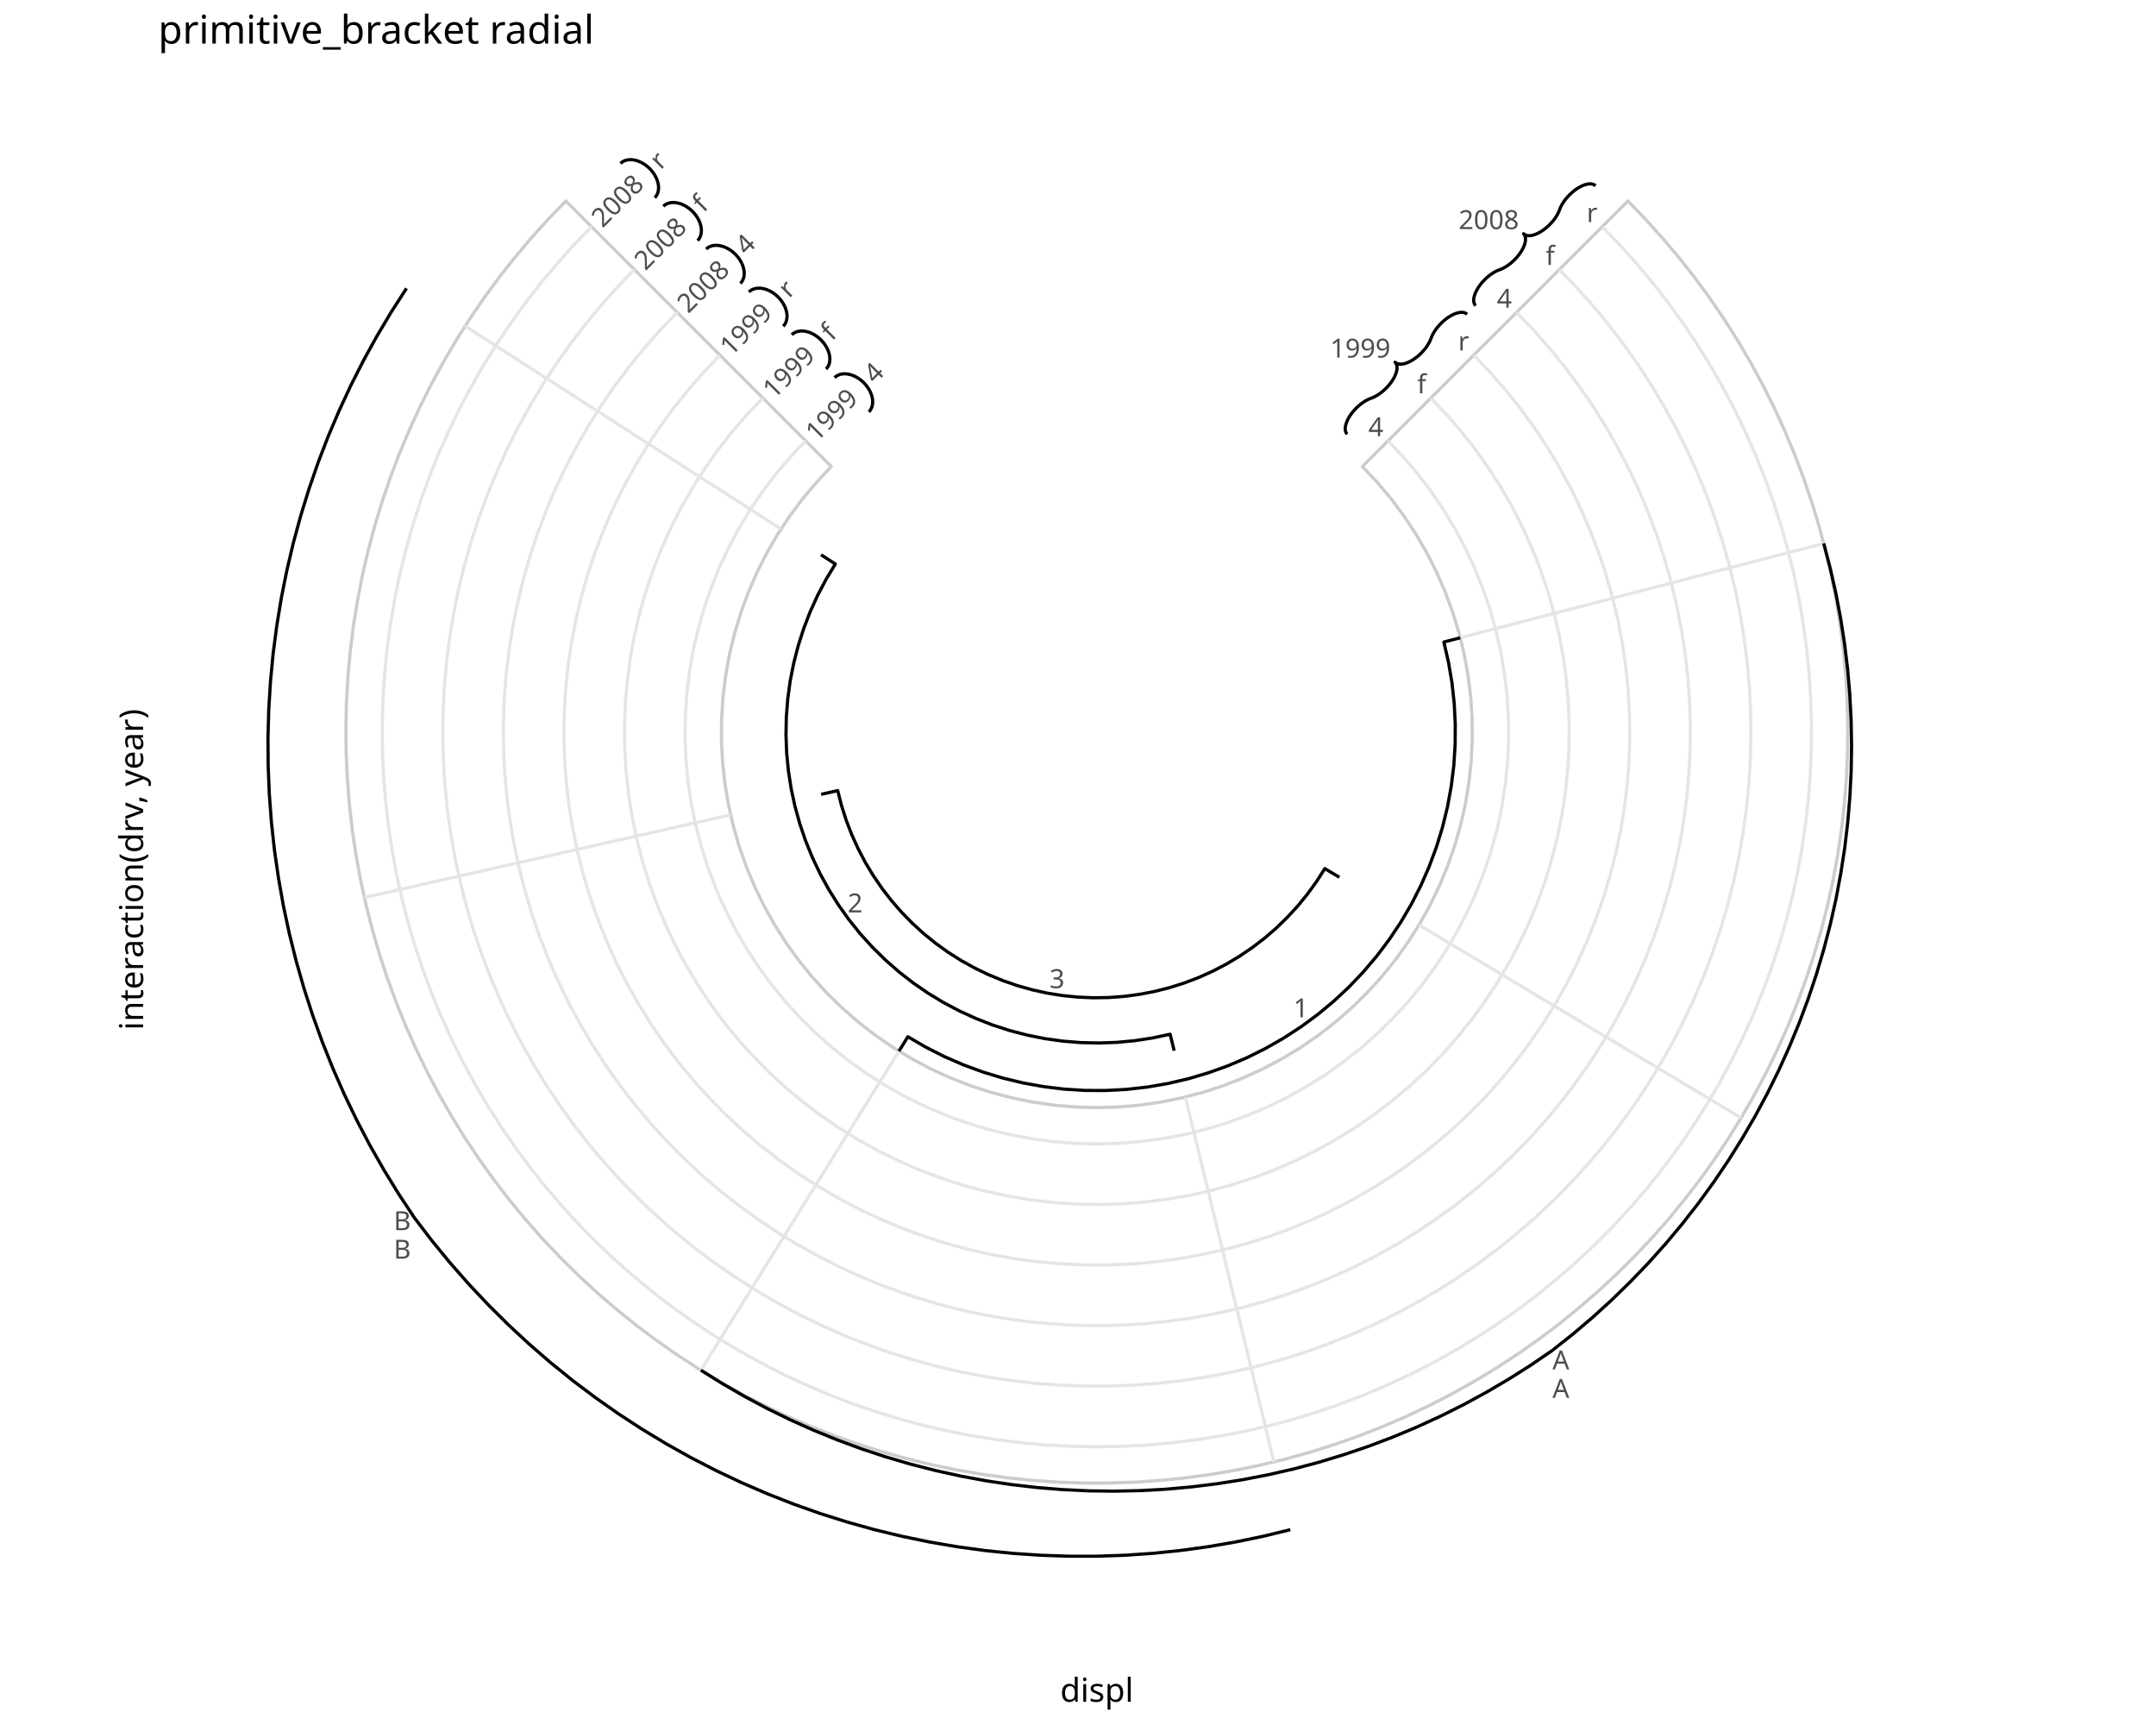
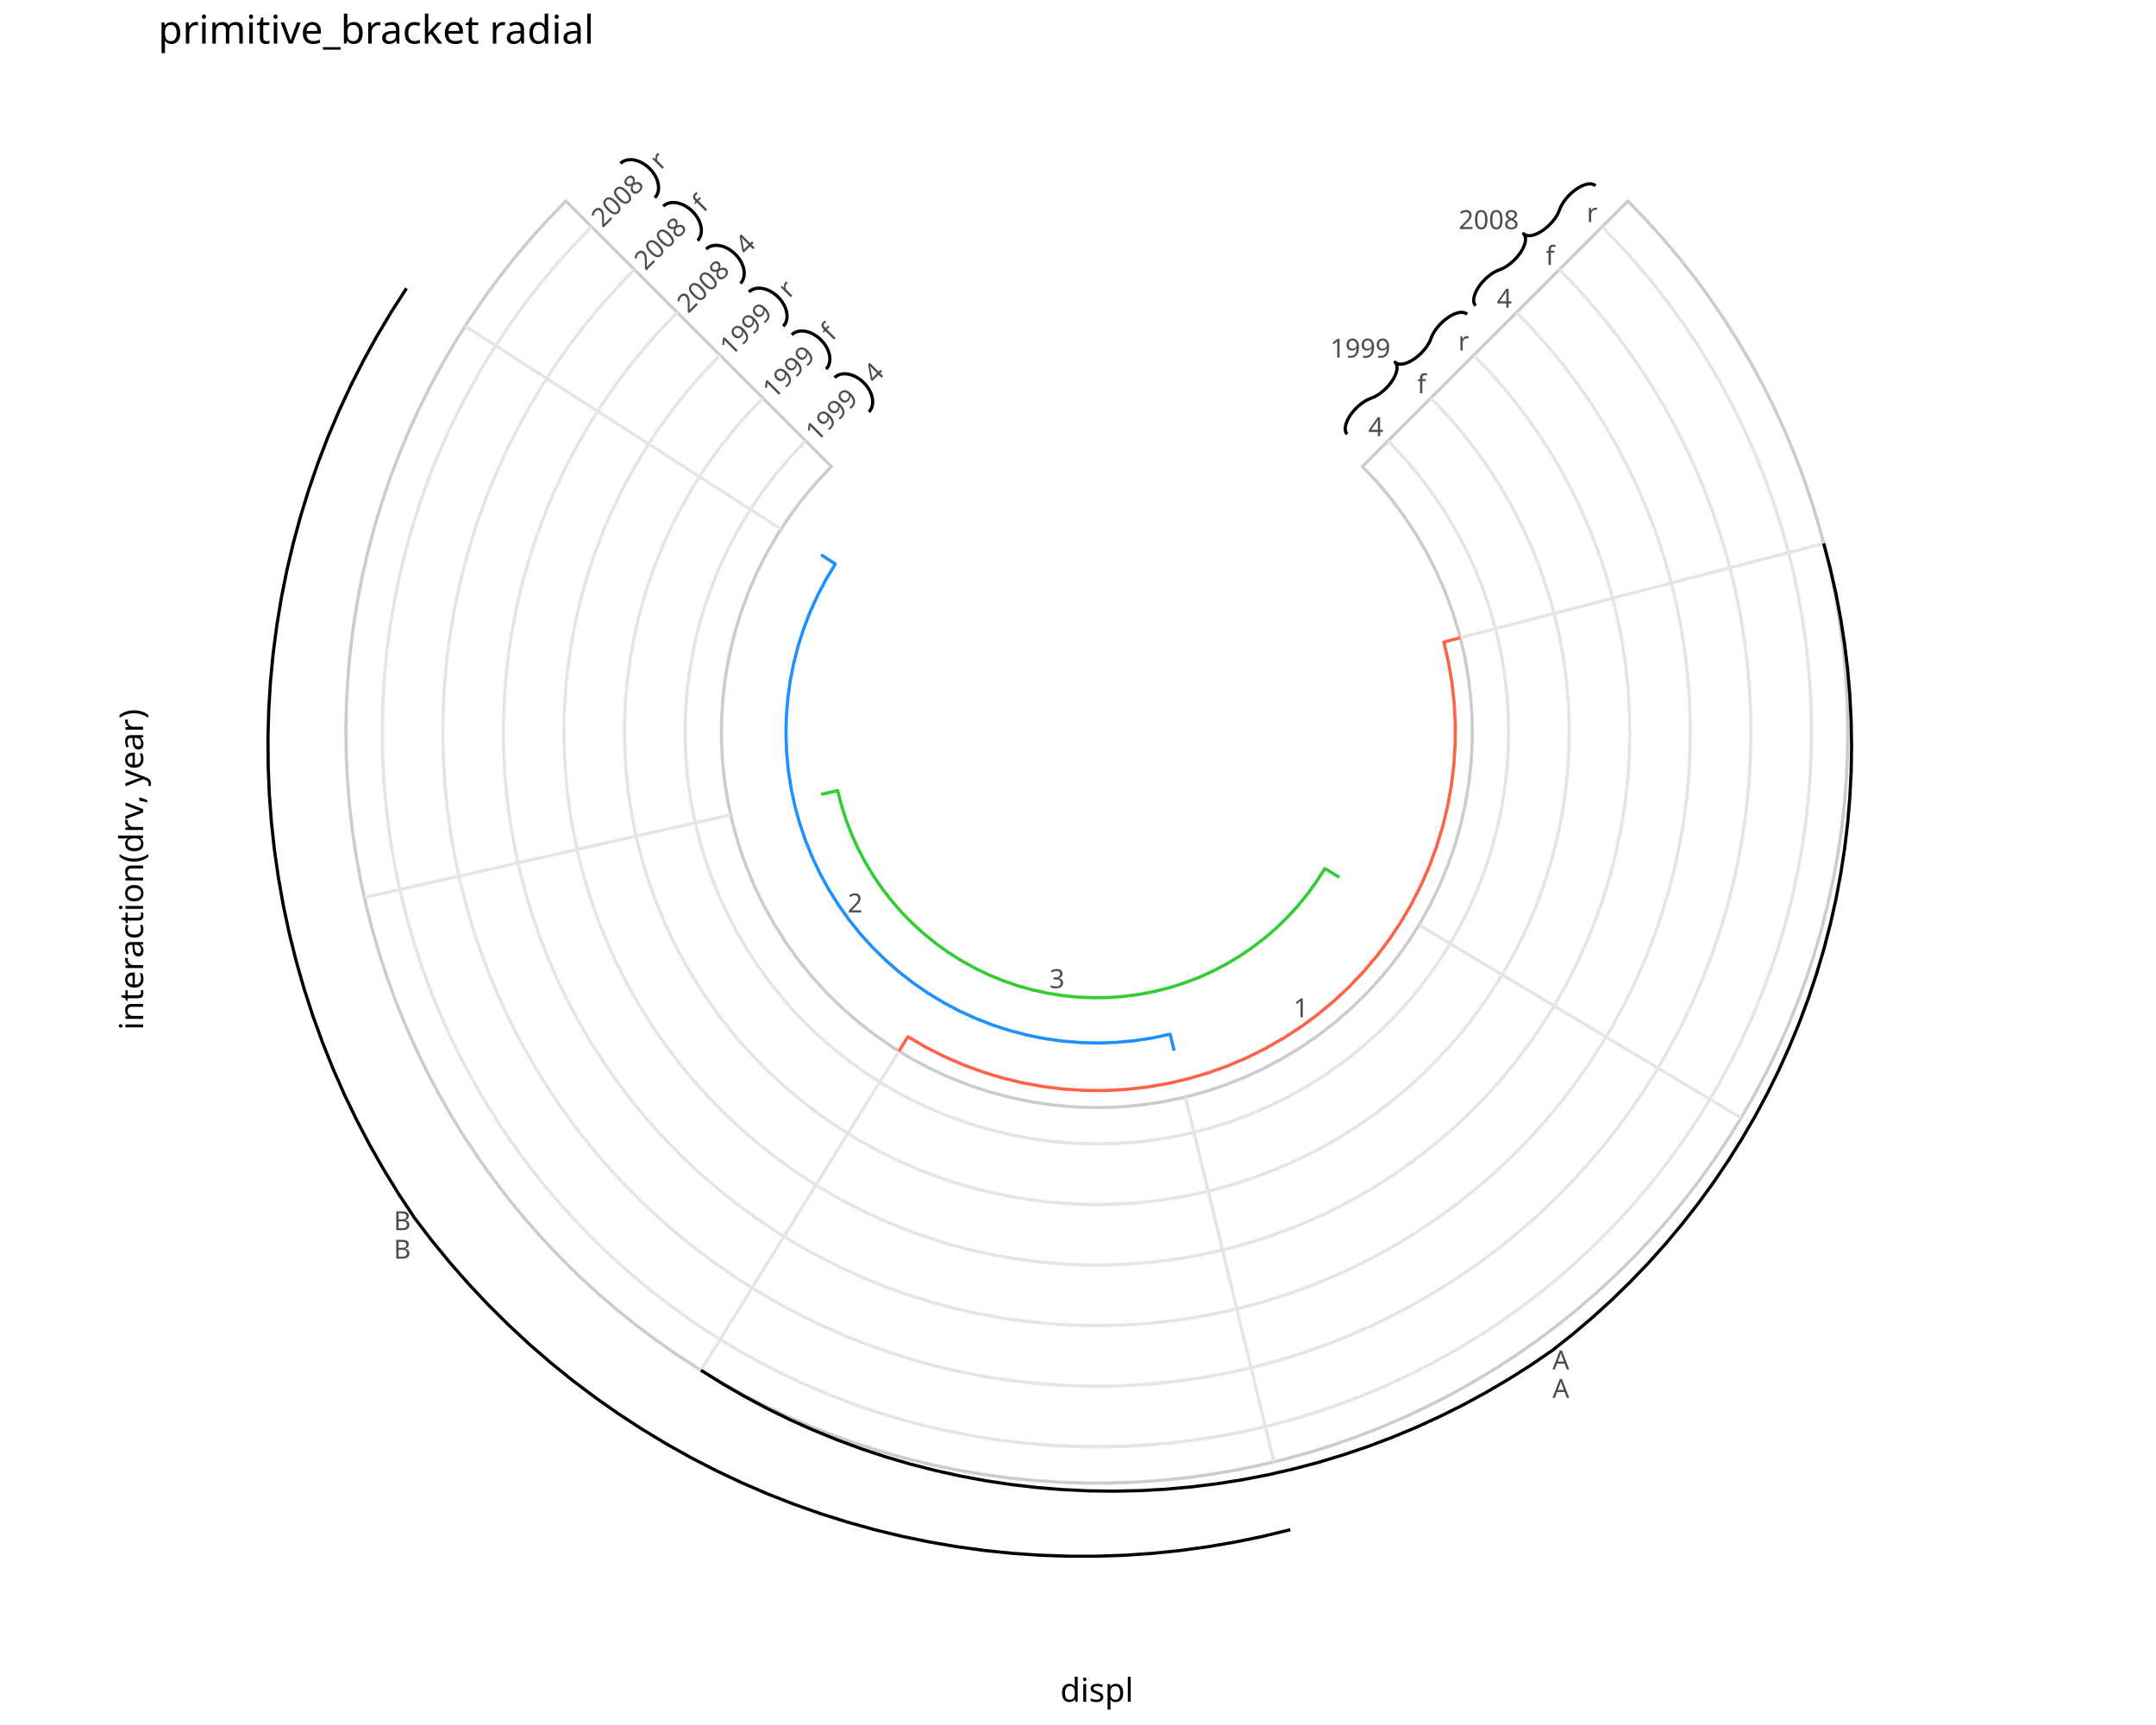
<svg xmlns="http://www.w3.org/2000/svg" class="svglite" data-engine-version="2.0" width="720.00pt" height="576.00pt" viewBox="0 0 720.00 576.00">
  <defs>
    <style type="text/css">
    .svglite line, .svglite polyline, .svglite polygon, .svglite path, .svglite rect, .svglite circle {
      fill: none;
      stroke: #000000;
      stroke-linecap: round;
      stroke-linejoin: round;
      stroke-miterlimit: 10.00;
    }
  </style>
  </defs>
  <rect width="100%" height="100%" style="stroke: none; fill: #FFFFFF;" />
  <defs>
    <clipPath id="cpMC4wMHw3MjAuMDB8MC4wMHw1NzYuMDA=">
      <rect x="0.00" y="0.00" width="720.00" height="576.00" />
    </clipPath>
  </defs>
  <g clip-path="url(#cpMC4wMHw3MjAuMDB8MC4wMHw1NzYuMDA=)">
</g>
  <defs>
    <clipPath id="cpMzQuNzR8Njg1LjI2fDAuMDB8NTc2LjAw">
      <rect x="34.74" y="0.00" width="650.51" height="576.00" />
    </clipPath>
  </defs>
  <g clip-path="url(#cpMzQuNzR8Njg1LjI2fDAuMDB8NTc2LjAw)">
    <rect x="34.74" y="0.00" width="650.51" height="576.00" style="stroke-width: 1.07; stroke: #FFFFFF; fill: #FFFFFF;" />
  </g>
  <g clip-path="url(#cpMC4wMHw3MjAuMDB8MC4wMHw1NzYuMDA=)">
    <polygon points="188.97,67.12 197.03,75.18 205.09,83.24 213.15,91.30 221.21,99.36 229.27,107.42 237.33,115.48 245.39,123.54 253.45,131.60 261.51,139.66 269.57,147.72 277.63,155.78 272.69,161.02 268.05,166.54 263.74,172.31 259.76,178.32 256.14,184.54 252.88,190.97 250.00,197.57 247.50,204.33 245.39,211.22 243.68,218.22 242.37,225.31 241.48,232.46 241.00,239.64 240.93,246.85 241.27,254.05 242.03,261.21 243.20,268.32 244.77,275.35 246.75,282.28 249.12,289.08 251.88,295.74 255.01,302.23 258.51,308.52 262.37,314.61 266.57,320.46 271.10,326.07 275.95,331.40 281.09,336.44 286.52,341.19 292.21,345.61 298.14,349.70 304.30,353.44 310.66,356.82 317.20,359.83 323.91,362.46 330.76,364.70 337.73,366.54 344.79,367.98 351.92,369.01 359.09,369.63 366.30,369.84 373.50,369.63 380.68,369.01 387.81,367.98 394.87,366.54 401.83,364.70 408.68,362.46 415.39,359.83 421.94,356.82 428.30,353.44 434.46,349.70 440.39,345.61 446.08,341.19 451.50,336.44 456.64,331.40 461.49,326.07 466.02,320.46 470.22,314.61 474.08,308.52 477.58,302.23 480.72,295.74 483.47,289.08 485.84,282.28 487.82,275.35 489.40,268.32 490.56,261.21 491.32,254.05 491.67,246.85 491.60,239.64 491.11,232.46 490.22,225.31 488.92,218.22 487.21,211.22 485.10,204.33 482.60,197.57 479.71,190.97 476.46,184.54 472.83,178.32 468.86,172.31 464.55,166.54 459.91,161.02 454.96,155.78 463.02,147.72 471.08,139.66 479.14,131.60 487.20,123.54 495.26,115.48 503.33,107.42 511.39,99.36 519.45,91.30 527.51,83.24 535.57,75.18 543.63,67.12 549.54,73.23 555.23,79.54 560.72,86.04 565.97,92.72 571.00,99.57 575.79,106.60 580.35,113.78 584.65,121.11 588.71,128.58 592.51,136.18 596.05,143.91 599.32,151.76 602.33,159.71 605.07,167.76 607.53,175.90 609.71,184.11 611.62,192.40 613.24,200.74 614.58,209.14 615.64,217.58 616.40,226.04 616.88,234.53 617.08,243.03 616.98,251.53 616.60,260.02 615.92,268.50 614.97,276.95 613.72,285.36 612.19,293.72 610.38,302.03 608.29,310.27 605.92,318.43 603.27,326.51 600.36,334.50 597.17,342.38 593.72,350.15 590.00,357.80 586.03,365.31 581.81,372.69 577.34,379.92 572.63,387.00 567.68,393.91 562.49,400.65 557.09,407.21 551.46,413.58 545.62,419.76 539.57,425.74 533.33,431.51 526.89,437.06 520.27,442.40 513.47,447.50 506.51,452.37 499.38,457.01 492.10,461.40 484.67,465.54 477.11,469.42 469.42,473.05 461.61,476.41 453.70,479.51 445.68,482.34 437.57,484.89 429.38,487.17 421.11,489.17 412.79,490.88 404.41,492.32 395.98,493.47 387.53,494.33 379.04,494.91 370.55,495.20 362.05,495.20 353.55,494.91 345.07,494.33 336.61,493.47 328.19,492.32 319.81,490.88 311.48,489.17 303.22,487.17 295.03,484.89 286.92,482.34 278.90,479.51 270.98,476.41 263.17,473.05 255.48,469.42 247.92,465.54 240.50,461.40 233.21,457.01 226.09,452.37 219.12,447.50 212.32,442.40 205.70,437.06 199.26,431.51 193.02,425.74 186.97,419.76 181.13,413.58 175.51,407.21 170.10,400.65 164.92,393.91 159.97,387.00 155.25,379.92 150.78,372.69 146.56,365.31 142.59,357.80 138.88,350.15 135.42,342.38 132.24,334.50 129.32,326.51 126.67,318.43 124.30,310.27 122.21,302.03 120.40,293.72 118.87,285.36 117.63,276.95 116.67,268.50 116.00,260.02 115.61,251.53 115.52,243.03 115.71,234.53 116.19,226.04 116.96,217.58 118.01,209.14 119.35,200.74 120.97,192.40 122.88,184.11 125.06,175.90 127.53,167.76 130.26,159.71 133.27,151.76 136.55,143.91 140.09,136.18 143.89,128.58 147.94,121.11 152.25,113.78 156.80,106.60 161.59,99.57 166.62,92.72 171.88,86.04 177.36,79.54 183.06,73.23 " style="stroke-width: 1.07; stroke: #CCCCCC; fill: none;" />
    <polyline points="463.54,147.20 468.61,152.55 473.38,158.15 477.85,164.01 481.99,170.09 485.81,176.39 489.28,182.89 492.40,189.56 495.15,196.39 497.54,203.35 499.55,210.44 501.18,217.62 502.42,224.88 503.28,232.19 503.74,239.54 503.80,246.90 503.47,254.26 502.75,261.59 501.64,268.87 500.14,276.07 498.25,283.19 495.99,290.20 493.35,297.08 490.36,303.80 487.00,310.36 483.30,316.72 479.26,322.88 474.90,328.82 470.23,334.51 465.26,339.94 460.01,345.10 454.49,349.97 448.71,354.54 442.70,358.80 436.47,362.72 430.04,366.31 423.43,369.55 416.65,372.42 409.73,374.94 402.68,377.07 395.53,378.83 388.30,380.20 381.00,381.19 373.66,381.78 366.30,381.97 358.94,381.78 351.60,381.19 344.30,380.20 337.06,378.83 329.91,377.07 322.87,374.94 315.94,372.42 309.17,369.55 302.55,366.31 296.12,362.72 289.89,358.80 283.88,354.54 278.11,349.97 272.58,345.10 267.33,339.94 262.36,334.51 257.69,328.82 253.33,322.88 249.29,316.72 245.59,310.36 242.24,303.80 239.24,297.08 236.60,290.20 234.34,283.19 232.46,276.07 230.96,268.87 229.84,261.59 229.12,254.26 228.79,246.90 228.86,239.54 229.32,232.19 230.17,224.88 231.41,217.62 233.04,210.44 235.05,203.35 237.44,196.39 240.20,189.56 243.32,182.89 246.79,176.39 250.60,170.09 254.75,164.01 259.21,158.15 263.99,152.55 269.05,147.20 " style="stroke-width: 1.07; stroke: #E5E5E5; stroke-linecap: butt;" />
    <polyline points="477.84,132.90 483.08,138.39 488.04,144.13 492.72,150.09 497.11,156.28 501.20,162.67 504.97,169.25 508.43,176.00 511.55,182.91 514.34,189.97 516.79,197.14 518.89,204.43 520.64,211.81 522.03,219.27 523.06,226.78 523.72,234.34 524.03,241.92 523.97,249.50 523.54,257.08 522.75,264.62 521.60,272.12 520.09,279.55 518.23,286.90 516.01,294.16 513.45,301.29 510.55,308.30 507.31,315.16 503.75,321.86 499.87,328.38 495.68,334.70 491.19,340.81 486.42,346.71 481.36,352.36 476.04,357.77 470.47,362.91 464.65,367.78 458.61,372.37 452.36,376.66 445.90,380.64 439.26,384.31 432.46,387.65 425.50,390.67 418.40,393.35 411.18,395.68 403.86,397.66 396.45,399.29 388.97,400.56 381.44,401.47 373.88,402.02 366.30,402.20 358.71,402.02 351.15,401.47 343.62,400.56 336.14,399.29 328.73,397.66 321.41,395.68 314.19,393.35 307.10,390.67 300.14,387.65 293.33,384.31 286.69,380.64 280.24,376.66 273.98,372.37 267.94,367.78 262.13,362.91 256.55,357.77 251.23,352.36 246.18,346.71 241.40,340.81 236.91,334.70 232.73,328.38 228.85,321.86 225.28,315.16 222.05,308.30 219.14,301.29 216.58,294.16 214.37,286.90 212.50,279.55 210.99,272.12 209.84,264.62 209.05,257.08 208.63,249.50 208.57,241.92 208.87,234.34 209.54,226.78 210.57,219.27 211.96,211.81 213.70,204.43 215.80,197.14 218.25,189.97 221.04,182.91 224.17,176.00 227.62,169.25 231.40,162.67 235.48,156.28 239.87,150.09 244.55,144.13 249.52,138.39 254.75,132.90 " style="stroke-width: 1.07; stroke: #E5E5E5; stroke-linecap: butt;" />
    <polyline points="492.14,118.60 497.56,124.26 502.73,130.16 507.63,136.28 512.25,142.60 516.59,149.13 520.65,155.84 524.40,162.72 527.84,169.76 530.97,176.94 533.79,184.26 536.27,191.69 538.43,199.23 540.26,206.85 541.74,214.54 542.89,222.30 543.69,230.09 544.15,237.92 544.27,245.75 544.04,253.59 543.46,261.40 542.54,269.19 541.28,276.92 539.68,284.60 537.75,292.19 535.48,299.69 532.88,307.09 529.96,314.36 526.73,321.50 523.18,328.49 519.33,335.31 515.18,341.96 510.74,348.42 506.02,354.68 501.03,360.73 495.78,366.55 490.28,372.13 484.54,377.46 478.57,382.54 472.38,387.35 465.99,391.88 459.40,396.13 452.63,400.08 445.70,403.73 438.61,407.07 431.38,410.10 424.02,412.80 416.55,415.18 408.99,417.23 401.34,418.94 393.62,420.31 385.85,421.35 378.05,422.03 370.22,422.38 362.38,422.38 354.55,422.03 346.74,421.35 338.97,420.31 331.26,418.94 323.61,417.23 316.04,415.18 308.57,412.80 301.22,410.10 293.99,407.07 286.90,403.73 279.96,400.08 273.19,396.13 266.61,391.88 260.21,387.35 254.02,382.54 248.05,377.46 242.31,372.13 236.81,366.55 231.56,360.73 226.57,354.68 221.85,348.42 217.41,341.96 213.27,335.31 209.41,328.49 205.87,321.50 202.63,314.36 199.71,307.09 197.11,299.69 194.84,292.19 192.91,284.60 191.31,276.92 190.05,269.19 189.13,261.40 188.56,253.59 188.33,245.75 188.44,237.92 188.90,230.09 189.70,222.30 190.85,214.54 192.34,206.85 194.16,199.23 196.32,191.69 198.81,184.26 201.62,176.94 204.75,169.76 208.20,162.72 211.95,155.84 216.00,149.13 220.34,142.60 224.97,136.28 229.87,130.16 235.03,124.26 240.45,118.60 " style="stroke-width: 1.07; stroke: #E5E5E5; stroke-linecap: butt;" />
    <polyline points="506.45,104.30 512.02,110.11 517.36,116.14 522.44,122.38 527.27,128.82 531.84,135.45 536.13,142.26 540.14,149.25 543.86,156.38 547.29,163.67 550.42,171.09 553.25,178.62 555.77,186.27 557.97,194.01 559.86,201.84 561.43,209.74 562.68,217.69 563.61,225.69 564.21,233.72 564.48,241.76 564.42,249.81 564.04,257.86 563.34,265.88 562.30,273.86 560.95,281.80 559.27,289.67 557.27,297.47 554.96,305.18 552.34,312.80 549.41,320.30 546.18,327.67 542.65,334.91 538.83,341.99 534.73,348.92 530.34,355.67 525.69,362.25 520.78,368.62 515.61,374.79 510.19,380.75 504.53,386.48 498.65,391.98 492.55,397.23 486.24,402.23 479.74,406.97 473.04,411.45 466.17,415.64 459.14,419.56 451.95,423.19 444.62,426.52 437.16,429.55 429.58,432.27 421.90,434.69 414.13,436.79 406.28,438.57 398.36,440.04 390.39,441.18 382.38,441.99 374.35,442.48 366.30,442.65 358.25,442.48 350.21,441.99 342.20,441.18 334.23,440.04 326.31,438.57 318.46,436.79 310.69,434.69 303.01,432.27 295.44,429.55 287.98,426.52 280.65,423.19 273.46,419.56 266.42,415.64 259.55,411.45 252.86,406.97 246.35,402.23 240.04,397.23 233.94,391.98 228.06,386.48 222.40,380.75 216.99,374.79 211.82,368.62 206.90,362.25 202.25,355.67 197.87,348.92 193.76,341.99 189.94,334.91 186.42,327.67 183.18,320.30 180.25,312.80 177.63,305.18 175.32,297.47 173.33,289.67 171.65,281.80 170.29,273.86 169.26,265.88 168.55,257.86 168.17,249.81 168.11,241.76 168.39,233.72 168.99,225.69 169.91,217.69 171.16,209.74 172.73,201.84 174.62,194.01 176.83,186.27 179.35,178.62 182.17,171.09 185.30,163.67 188.73,156.38 192.46,149.25 196.47,142.26 200.76,135.45 205.32,128.82 210.15,122.38 215.24,116.14 220.57,110.11 226.15,104.30 " style="stroke-width: 1.07; stroke: #E5E5E5; stroke-linecap: butt;" />
    <polyline points="520.75,90.00 526.46,95.93 531.94,102.07 537.19,108.41 542.20,114.95 546.95,121.67 551.45,128.57 555.69,135.63 559.65,142.85 563.35,150.21 566.76,157.70 569.88,165.32 572.72,173.05 575.27,180.88 577.51,188.80 579.46,196.80 581.11,204.87 582.44,212.99 583.48,221.16 584.20,229.36 584.61,237.59 584.72,245.82 584.51,254.05 583.99,262.27 583.17,270.46 582.03,278.62 580.59,286.72 578.85,294.77 576.80,302.75 574.45,310.64 571.81,318.44 568.87,326.13 565.65,333.71 562.15,341.16 558.36,348.47 554.30,355.63 549.98,362.64 545.39,369.48 540.55,376.14 535.47,382.62 530.14,388.89 524.58,394.97 518.79,400.83 512.79,406.46 506.58,411.87 500.17,417.04 493.57,421.96 486.79,426.63 479.84,431.04 472.72,435.19 465.46,439.06 458.05,442.66 450.52,445.98 442.86,449.01 435.10,451.75 427.24,454.20 419.29,456.35 411.26,458.19 403.17,459.74 395.03,460.97 386.85,461.90 378.64,462.52 370.41,462.83 362.18,462.83 353.95,462.52 345.74,461.90 337.56,460.97 329.42,459.74 321.33,458.19 313.31,456.35 305.36,454.20 297.50,451.75 289.73,449.01 282.08,445.98 274.54,442.66 267.13,439.06 259.87,435.19 252.76,431.04 245.80,426.63 239.02,421.96 232.42,417.04 226.01,411.87 219.80,406.46 213.80,400.83 208.01,394.97 202.45,388.89 197.13,382.62 192.04,376.14 187.20,369.48 182.61,362.64 178.29,355.63 174.23,348.47 170.45,341.16 166.94,333.71 163.72,326.13 160.79,318.44 158.14,310.64 155.80,302.75 153.75,294.77 152.00,286.72 150.56,278.62 149.43,270.46 148.60,262.27 148.08,254.05 147.88,245.82 147.98,237.59 148.39,229.36 149.12,221.16 150.15,212.99 151.49,204.87 153.13,196.80 155.08,188.80 157.33,180.88 159.87,173.05 162.71,165.32 165.84,157.70 169.25,150.21 172.94,142.85 176.91,135.63 181.14,128.57 185.64,121.67 190.40,114.95 195.40,108.41 200.65,102.07 206.14,95.93 211.85,90.00 " style="stroke-width: 1.07; stroke: #E5E5E5; stroke-linecap: butt;" />
    <polyline points="535.05,75.70 540.88,81.73 546.49,87.97 551.88,94.41 557.04,101.02 561.96,107.82 566.65,114.78 571.08,121.91 575.26,129.18 579.19,136.60 582.85,144.15 586.24,151.83 589.36,159.62 592.21,167.52 594.77,175.51 597.05,183.58 599.05,191.73 600.76,199.95 602.18,208.22 603.31,216.54 604.14,224.89 604.68,233.26 604.93,241.65 604.88,250.04 604.54,258.43 603.90,266.79 602.96,275.13 601.74,283.44 600.22,291.69 598.42,299.89 596.32,308.01 593.95,316.06 591.29,324.02 588.35,331.88 585.14,339.64 581.66,347.27 577.91,354.78 573.90,362.15 569.63,369.38 565.11,376.45 560.35,383.36 555.35,390.10 550.11,396.65 544.64,403.02 538.96,409.20 533.06,415.16 526.95,420.92 520.65,426.46 514.15,431.78 507.47,436.86 500.62,441.70 493.60,446.30 486.43,450.66 479.10,454.75 471.64,458.59 464.05,462.16 456.33,465.46 448.50,468.49 440.58,471.24 432.56,473.71 424.45,475.90 416.28,477.80 408.04,479.42 399.76,480.74 391.43,481.77 383.07,482.51 374.69,482.95 366.30,483.10 357.91,482.95 349.53,482.51 341.17,481.77 332.84,480.74 324.55,479.42 316.31,477.80 308.14,475.90 300.04,473.71 292.02,471.24 284.09,468.49 276.26,465.46 268.55,462.16 260.95,458.59 253.49,454.75 246.17,450.66 238.99,446.30 231.97,441.70 225.12,436.86 218.44,431.78 211.95,426.46 205.64,420.92 199.54,415.16 193.64,409.20 187.95,403.02 182.49,396.65 177.25,390.10 172.24,383.36 167.48,376.45 162.96,369.38 158.69,362.15 154.68,354.78 150.94,347.27 147.45,339.64 144.24,331.88 141.31,324.02 138.65,316.06 136.27,308.01 134.18,299.89 132.37,291.69 130.85,283.44 129.63,275.13 128.70,266.79 128.06,258.43 127.71,250.04 127.66,241.65 127.91,233.26 128.45,224.89 129.29,216.54 130.41,208.22 131.83,199.95 133.54,191.73 135.54,183.58 137.82,175.51 140.39,167.52 143.23,159.62 146.35,151.83 149.75,144.15 153.41,136.60 157.33,129.18 161.51,121.91 165.95,114.78 170.63,107.82 175.55,101.02 180.71,94.41 186.10,87.97 191.72,81.73 197.55,75.70 " style="stroke-width: 1.07; stroke: #E5E5E5; stroke-linecap: butt;" />
    <polyline points="487.67,212.96 498.70,210.09 509.74,207.23 520.77,204.37 531.81,201.50 542.84,198.64 553.87,195.78 564.91,192.91 575.94,190.05 586.97,187.19 598.01,184.33 609.04,181.46 " style="stroke-width: 1.07; stroke: #E5E5E5; stroke-linecap: butt;" />
    <polyline points="473.88,308.86 483.66,314.71 493.44,320.57 503.22,326.42 513.00,332.28 522.78,338.14 532.56,343.99 542.34,349.85 552.12,355.70 561.90,361.56 571.68,367.41 581.47,373.27 " style="stroke-width: 1.07; stroke: #E5E5E5; stroke-linecap: butt;" />
    <polyline points="395.86,366.30 398.55,377.38 401.23,388.46 403.92,399.54 406.61,410.62 409.30,421.69 411.98,432.77 414.67,443.85 417.36,454.93 420.05,466.01 422.73,477.08 425.42,488.16 " style="stroke-width: 1.07; stroke: #E5E5E5; stroke-linecap: butt;" />
    <polyline points="300.19,351.00 294.18,360.68 288.17,370.37 282.16,380.05 276.15,389.74 270.14,399.43 264.13,409.11 258.12,418.80 252.11,428.49 246.10,438.17 240.09,447.86 234.08,457.54 " style="stroke-width: 1.07; stroke: #E5E5E5; stroke-linecap: butt;" />
    <polyline points="243.99,272.07 232.87,274.58 221.75,277.10 210.63,279.61 199.51,282.12 188.39,284.63 177.27,287.14 166.15,289.65 155.03,292.16 143.91,294.67 132.79,297.19 121.67,299.70 " style="stroke-width: 1.07; stroke: #E5E5E5; stroke-linecap: butt;" />
    <polyline points="260.81,176.66 251.22,170.49 241.63,164.33 232.04,158.17 222.45,152.00 212.86,145.84 203.27,139.68 193.68,133.51 184.09,127.35 174.50,121.19 164.91,115.03 155.32,108.86 " style="stroke-width: 1.07; stroke: #E5E5E5; stroke-linecap: butt;" />
    <polyline points="609.04,181.46 611.20,189.72 613.08,198.04 614.67,206.43 615.98,214.88 617.01,223.37 617.74,231.90 618.18,240.45 618.34,249.02 618.20,257.59 617.76,266.16 617.04,274.72 616.03,283.25 614.72,291.74 613.13,300.20 611.25,308.60 609.08,316.93 606.63,325.20 603.90,333.38 600.89,341.46 597.60,349.45 594.05,357.32 590.22,365.08 586.13,372.70 581.78,380.18 577.17,387.52 572.32,394.70 567.22,401.72 561.88,408.56 556.31,415.23 550.51,421.70 544.49,427.97 538.26,434.05 531.82,439.91 525.18,445.55 518.35,450.96 511.15,455.88 503.79,460.54 496.28,464.95 488.64,469.10 480.86,472.98 472.95,476.60 464.94,479.94 456.82,483.01 448.60,485.79 440.31,488.30 431.93,490.52 423.49,492.45 415.00,494.09 406.46,495.44 397.88,496.50 389.28,497.27 380.67,497.74 372.04,497.92 363.43,497.81 354.82,497.40 346.24,496.70 337.70,495.71 329.20,494.44 320.75,492.87 312.37,491.02 304.05,488.89 295.83,486.48 287.69,483.79 279.66,480.82 271.73,477.59 263.93,474.10 256.25,470.34 248.71,466.32 241.32,462.06 234.08,457.54 " style="stroke-width: 1.07; stroke-linecap: butt;" />
    <text x="518.45" y="457.27" style="font-size: 8.80px; fill: #4D4D4D; font-family: sans;" textLength="5.87px" lengthAdjust="spacingAndGlyphs">A</text>
    <text x="518.45" y="466.77" style="font-size: 8.80px; fill: #4D4D4D; font-family: sans;" textLength="5.87px" lengthAdjust="spacingAndGlyphs">A</text>
    <polyline points="430.91,510.78 421.85,512.98 412.72,514.87 403.52,516.45 394.27,517.72 384.97,518.68 375.65,519.32 366.30,519.64 356.94,519.64 347.58,519.32 338.23,518.69 328.90,517.74 319.60,516.47 310.35,514.88 301.15,512.98 292.02,510.77 282.96,508.24 273.98,505.41 265.11,502.27 256.34,498.83 247.68,495.09 239.16,491.06 230.77,486.74 222.53,482.13 214.44,477.24 206.52,472.08 198.78,466.64 191.22,460.95 183.86,454.99 176.70,448.79 169.75,442.34 163.01,435.65 156.51,428.74 150.24,421.61 144.22,414.26 138.44,406.70 133.19,398.77 128.22,390.68 123.52,382.42 119.12,374.01 115.00,365.46 111.18,356.79 107.66,347.99 104.44,339.08 101.53,330.08 98.93,320.98 96.64,311.81 94.66,302.57 93.01,293.27 91.66,283.93 90.64,274.56 89.94,265.16 89.56,255.74 89.49,246.33 89.75,236.92 90.33,227.54 91.22,218.18 92.44,208.87 93.96,199.60 95.81,190.40 97.96,181.28 100.42,172.23 103.18,163.29 106.24,154.44 109.60,145.71 113.26,137.11 117.20,128.63 121.42,120.31 125.93,112.13 130.70,104.12 135.75,96.28 " style="stroke-width: 1.07; stroke-linecap: butt;" />
    <text x="137.20" y="410.76" text-anchor="end" style="font-size: 8.80px; fill: #4D4D4D; font-family: sans;" textLength="5.87px" lengthAdjust="spacingAndGlyphs">B</text>
    <text x="137.20" y="420.27" text-anchor="end" style="font-size: 8.80px; fill: #4D4D4D; font-family: sans;" textLength="5.87px" lengthAdjust="spacingAndGlyphs">B</text>
-     <polyline points="300.19,351.00 303.18,346.18 309.18,349.67 315.39,352.81 321.76,355.58 328.28,357.97 334.93,359.99 341.69,361.61 348.53,362.84 355.42,363.68 362.36,364.11 369.31,364.13 376.25,363.76 383.15,362.98 390.00,361.80 396.77,360.23 403.43,358.26 409.97,355.92 416.37,353.20 422.59,350.11 428.63,346.66 434.45,342.88 440.05,338.76 445.40,334.32 450.48,329.58 455.27,324.55 459.77,319.25 463.95,313.70 467.81,307.92 471.32,301.93 474.48,295.74 477.27,289.37 479.69,282.86 481.73,276.22 483.38,269.47 484.63,262.63 485.49,255.74 485.94,248.80 485.99,241.85 485.64,234.91 484.89,228.01 483.73,221.15 482.18,214.38 487.67,212.96 " style="stroke-width: 1.07; stroke-linecap: butt;" />
+     <polyline points="300.19,351.00 303.18,346.18 309.18,349.67 315.39,352.81 321.76,355.58 328.28,357.97 334.93,359.99 341.69,361.61 348.53,362.84 355.42,363.68 362.36,364.11 369.31,364.13 376.25,363.76 383.15,362.98 390.00,361.80 396.77,360.23 403.43,358.26 409.97,355.92 416.37,353.20 422.59,350.11 428.63,346.66 434.45,342.88 440.05,338.76 445.40,334.32 450.48,329.58 455.27,324.55 459.77,319.25 463.95,313.70 467.81,307.92 471.32,301.93 474.48,295.74 477.27,289.37 479.69,282.86 481.73,276.22 483.38,269.47 484.63,262.63 485.49,255.74 485.94,248.80 485.99,241.85 485.64,234.91 484.89,228.01 483.73,221.15 482.18,214.38 487.67,212.96 " style="stroke-width: 1.07; stroke: #FF6347; stroke-linecap: butt;" />
    <text x="436.98" y="339.68" text-anchor="end" style="font-size: 8.80px; fill: #4D4D4D; font-family: sans;" textLength="4.89px" lengthAdjust="spacingAndGlyphs">1</text>
-     <polyline points="274.19,185.25 278.96,188.32 275.85,193.48 273.04,198.81 270.55,204.30 268.39,209.92 266.55,215.66 265.05,221.50 263.88,227.41 263.07,233.38 262.60,239.39 262.48,245.41 262.71,251.43 263.29,257.43 264.22,263.38 265.49,269.28 267.10,275.08 269.04,280.79 271.32,286.37 273.91,291.81 276.81,297.09 280.02,302.19 283.51,307.10 287.28,311.80 291.33,316.27 295.62,320.49 300.15,324.47 304.90,328.17 309.86,331.59 315.01,334.72 320.34,337.54 325.82,340.05 331.43,342.24 337.16,344.10 342.99,345.62 348.90,346.80 354.87,347.64 360.88,348.13 366.90,348.27 372.92,348.06 378.92,347.50 384.88,346.59 390.77,345.34 392.11,350.85 " style="stroke-width: 1.07; stroke-linecap: butt;" />
+     <polyline points="274.19,185.25 278.96,188.32 275.85,193.48 273.04,198.81 270.55,204.30 268.39,209.92 266.55,215.66 265.05,221.50 263.88,227.41 263.07,233.38 262.60,239.39 262.48,245.41 262.71,251.43 263.29,257.43 264.22,263.38 265.49,269.28 267.10,275.08 269.04,280.79 271.32,286.37 273.91,291.81 276.81,297.09 280.02,302.19 283.51,307.10 287.28,311.80 291.33,316.27 295.62,320.49 300.15,324.47 304.90,328.17 309.86,331.59 315.01,334.72 320.34,337.54 325.82,340.05 331.43,342.24 337.16,344.10 342.99,345.62 348.90,346.80 354.87,347.64 360.88,348.13 366.90,348.27 372.92,348.06 378.92,347.50 384.88,346.59 390.77,345.34 392.11,350.85 " style="stroke-width: 1.07; stroke: #1E90FF; stroke-linecap: butt;" />
    <text x="283.06" y="304.67" style="font-size: 8.80px; fill: #4D4D4D; font-family: sans;" textLength="4.89px" lengthAdjust="spacingAndGlyphs">2</text>
-     <polyline points="274.22,265.24 279.75,264.00 281.03,268.98 282.59,273.89 284.44,278.70 286.57,283.39 288.96,287.95 291.62,292.36 294.52,296.61 297.67,300.69 301.05,304.58 304.65,308.26 308.45,311.73 312.45,314.97 316.63,317.98 320.98,320.73 325.49,323.23 330.13,325.47 334.89,327.43 339.75,329.11 344.71,330.51 349.74,331.62 354.83,332.43 359.95,332.95 365.09,333.17 370.24,333.09 375.38,332.71 380.49,332.03 385.54,331.06 390.54,329.80 395.45,328.25 400.26,326.42 404.96,324.31 409.53,321.93 413.95,319.29 418.21,316.40 422.30,313.27 426.20,309.91 429.89,306.32 433.38,302.53 436.63,298.54 439.65,294.37 442.43,290.03 447.29,292.94 " style="stroke-width: 1.07; stroke-linecap: butt;" />
+     <polyline points="274.22,265.24 279.75,264.00 281.03,268.98 282.59,273.89 284.44,278.70 286.57,283.39 288.96,287.95 291.62,292.36 294.52,296.61 297.67,300.69 301.05,304.58 304.65,308.26 308.45,311.73 312.45,314.97 316.63,317.98 320.98,320.73 325.49,323.23 330.13,325.47 334.89,327.43 339.75,329.11 344.71,330.51 349.74,331.62 354.83,332.43 359.95,332.95 365.09,333.17 370.24,333.09 375.38,332.71 380.49,332.03 385.54,331.06 390.54,329.80 395.45,328.25 400.26,326.42 404.96,324.31 409.53,321.93 413.95,319.29 418.21,316.40 422.30,313.27 426.20,309.91 429.89,306.32 433.38,302.53 436.63,298.54 439.65,294.37 442.43,290.03 447.29,292.94 " style="stroke-width: 1.07; stroke: #32CD32; stroke-linecap: butt;" />
    <text x="353.01" y="329.94" text-anchor="middle" style="font-size: 8.80px; fill: #4D4D4D; font-family: sans;" textLength="4.89px" lengthAdjust="spacingAndGlyphs">3</text>
    <text x="464.35" y="119.40" text-anchor="end" style="font-size: 8.80px; fill: #4D4D4D; font-family: sans;" textLength="19.58px" lengthAdjust="spacingAndGlyphs">1999</text>
    <text x="507.25" y="76.50" text-anchor="end" style="font-size: 8.80px; fill: #4D4D4D; font-family: sans;" textLength="19.58px" lengthAdjust="spacingAndGlyphs">2008</text>
    <polyline points="489.93,104.94 489.62,104.69 489.26,104.50 488.85,104.37 488.40,104.30 487.90,104.30 487.36,104.35 486.80,104.47 486.20,104.65 485.59,104.89 484.96,105.19 484.33,105.54 483.69,105.94 483.05,106.39 482.43,106.88 481.82,107.41 481.23,107.97 480.67,108.56 480.14,109.17 479.65,109.79 479.20,110.43 478.80,111.07 478.45,111.71 478.15,112.33 477.91,112.95 477.91,112.95 477.67,113.56 477.38,114.19 477.02,114.82 476.62,115.46 476.18,116.10 475.68,116.72 475.16,117.33 474.59,117.92 474.01,118.48 473.40,119.01 472.77,119.50 472.14,119.95 471.50,120.35 470.86,120.70 470.23,121.00 469.62,121.24 469.03,121.42 468.46,121.54 467.92,121.60 467.43,121.59 466.97,121.52 466.56,121.39 466.20,121.20 465.90,120.95 465.90,120.95 466.15,121.26 466.34,121.62 466.47,122.03 466.53,122.48 466.54,122.98 466.48,123.52 466.36,124.08 466.18,124.67 465.94,125.29 465.65,125.92 465.30,126.55 464.90,127.19 464.45,127.83 463.96,128.45 463.43,129.06 462.87,129.65 462.28,130.21 461.67,130.74 461.04,131.23 460.41,131.68 459.77,132.08 459.13,132.43 458.50,132.73 457.89,132.97 457.89,132.97 457.28,133.21 456.65,133.50 456.01,133.85 455.37,134.26 454.74,134.70 454.11,135.19 453.50,135.72 452.91,136.28 452.35,136.87 451.82,137.48 451.33,138.11 450.88,138.74 450.48,139.38 450.13,140.02 449.84,140.65 449.60,141.26 449.42,141.85 449.30,142.42 449.24,142.95 449.25,143.45 449.31,143.91 449.44,144.32 449.63,144.68 449.88,144.98 " style="stroke-width: 1.07; stroke-linecap: butt;" />
    <polyline points="532.83,62.04 532.52,61.79 532.16,61.60 531.75,61.47 531.30,61.40 530.80,61.39 530.27,61.45 529.70,61.57 529.11,61.75 528.49,61.99 527.87,62.29 527.23,62.64 526.59,63.04 525.95,63.49 525.33,63.98 524.72,64.51 524.13,65.07 523.57,65.66 523.04,66.27 522.55,66.89 522.10,67.53 521.70,68.17 521.35,68.80 521.05,69.43 520.81,70.04 520.81,70.04 520.57,70.66 520.28,71.29 519.93,71.92 519.53,72.56 519.08,73.20 518.59,73.82 518.06,74.43 517.50,75.02 516.91,75.58 516.30,76.11 515.67,76.60 515.04,77.05 514.40,77.45 513.76,77.80 513.13,78.10 512.52,78.34 511.93,78.52 511.36,78.64 510.83,78.69 510.33,78.69 509.87,78.62 509.46,78.49 509.10,78.30 508.80,78.05 508.80,78.05 509.05,78.36 509.24,78.72 509.37,79.13 509.44,79.58 509.44,80.08 509.39,80.61 509.27,81.18 509.09,81.77 508.85,82.39 508.55,83.01 508.20,83.65 507.80,84.29 507.35,84.92 506.86,85.55 506.33,86.16 505.77,86.75 505.18,87.31 504.57,87.84 503.95,88.33 503.31,88.78 502.67,89.18 502.03,89.53 501.41,89.83 500.79,90.07 500.79,90.07 500.18,90.30 499.55,90.60 498.91,90.95 498.28,91.35 497.64,91.80 497.01,92.29 496.40,92.82 495.82,93.38 495.25,93.97 494.73,94.58 494.24,95.21 493.79,95.84 493.39,96.48 493.04,97.12 492.74,97.75 492.50,98.36 492.32,98.95 492.20,99.52 492.14,100.05 492.15,100.55 492.22,101.00 492.35,101.41 492.54,101.77 492.79,102.08 " style="stroke-width: 1.07; stroke-linecap: butt;" />
    <text x="461.99" y="145.65" text-anchor="end" style="font-size: 8.80px; fill: #4D4D4D; font-family: sans;" textLength="4.89px" lengthAdjust="spacingAndGlyphs">4</text>
    <text x="476.29" y="131.35" text-anchor="end" style="font-size: 8.80px; fill: #4D4D4D; font-family: sans;" textLength="2.44px" lengthAdjust="spacingAndGlyphs">f</text>
    <text x="490.59" y="117.05" text-anchor="end" style="font-size: 8.80px; fill: #4D4D4D; font-family: sans;" textLength="2.93px" lengthAdjust="spacingAndGlyphs">r</text>
    <text x="504.90" y="102.75" text-anchor="end" style="font-size: 8.80px; fill: #4D4D4D; font-family: sans;" textLength="4.89px" lengthAdjust="spacingAndGlyphs">4</text>
    <text x="519.20" y="88.45" text-anchor="end" style="font-size: 8.80px; fill: #4D4D4D; font-family: sans;" textLength="2.44px" lengthAdjust="spacingAndGlyphs">f</text>
    <text x="533.50" y="74.15" text-anchor="end" style="font-size: 8.80px; fill: #4D4D4D; font-family: sans;" textLength="2.93px" lengthAdjust="spacingAndGlyphs">r</text>
    <text transform="translate(272.74,147.79) rotate(315)" style="font-size: 8.80px; fill: #4D4D4D; font-family: sans;" textLength="19.58px" lengthAdjust="spacingAndGlyphs">1999</text>
    <text transform="translate(258.44,133.49) rotate(315)" style="font-size: 8.80px; fill: #4D4D4D; font-family: sans;" textLength="19.58px" lengthAdjust="spacingAndGlyphs">1999</text>
    <text transform="translate(244.14,119.19) rotate(315)" style="font-size: 8.80px; fill: #4D4D4D; font-family: sans;" textLength="19.58px" lengthAdjust="spacingAndGlyphs">1999</text>
    <text transform="translate(229.84,104.89) rotate(315)" style="font-size: 8.80px; fill: #4D4D4D; font-family: sans;" textLength="19.58px" lengthAdjust="spacingAndGlyphs">2008</text>
    <text transform="translate(215.54,90.59) rotate(315)" style="font-size: 8.80px; fill: #4D4D4D; font-family: sans;" textLength="19.58px" lengthAdjust="spacingAndGlyphs">2008</text>
    <text transform="translate(201.24,76.29) rotate(315)" style="font-size: 8.80px; fill: #4D4D4D; font-family: sans;" textLength="19.58px" lengthAdjust="spacingAndGlyphs">2008</text>
    <polyline points="278.72,126.09 278.85,125.96 278.99,125.84 279.13,125.73 279.28,125.63 279.43,125.53 279.59,125.43 279.75,125.34 279.91,125.26 280.09,125.19 280.26,125.12 280.44,125.06 280.62,125.01 280.81,124.96 281.00,124.92 281.20,124.89 281.40,124.86 281.60,124.84 281.80,124.83 282.01,124.82 282.22,124.82 282.43,124.83 282.64,124.85 282.85,124.87 283.07,124.90 283.29,124.94 283.51,124.98 283.73,125.03 283.95,125.09 284.17,125.15 284.39,125.22 284.61,125.30 284.84,125.38 285.06,125.48 285.28,125.57 285.50,125.67 285.72,125.78 285.93,125.90 286.15,126.02 286.36,126.15 286.57,126.28 286.78,126.42 286.99,126.56 287.20,126.71 287.40,126.87 287.60,127.02 287.80,127.19 287.99,127.36 288.18,127.53 288.36,127.71 288.54,127.89 288.72,128.07 288.89,128.26 289.06,128.46 289.23,128.65 289.39,128.85 289.54,129.05 289.69,129.26 289.83,129.47 289.97,129.68 290.10,129.89 290.23,130.10 290.35,130.32 290.47,130.54 290.58,130.76 290.68,130.97 290.78,131.20 290.87,131.42 290.95,131.64 291.03,131.86 291.10,132.08 291.16,132.30 291.22,132.52 291.27,132.74 291.31,132.96 291.35,133.18 291.38,133.40 291.40,133.61 291.42,133.83 291.43,134.04 291.43,134.25 291.42,134.45 291.41,134.66 291.39,134.86 291.37,135.05 291.33,135.25 291.29,135.44 291.25,135.63 291.19,135.81 291.13,135.99 291.06,136.17 290.99,136.34 290.91,136.50 290.82,136.67 290.73,136.82 290.63,136.97 290.52,137.12 290.41,137.26 290.29,137.40 290.16,137.53 " style="stroke-width: 1.07; stroke-linecap: butt;" />
    <polyline points="264.42,111.79 264.55,111.66 264.69,111.54 264.83,111.43 264.98,111.32 265.13,111.22 265.29,111.13 265.45,111.04 265.61,110.96 265.78,110.89 265.96,110.82 266.14,110.76 266.32,110.71 266.51,110.66 266.70,110.62 266.90,110.58 267.09,110.56 267.30,110.54 267.50,110.53 267.71,110.52 267.91,110.52 268.13,110.53 268.34,110.55 268.55,110.57 268.77,110.60 268.99,110.64 269.21,110.68 269.43,110.73 269.65,110.79 269.87,110.85 270.09,110.92 270.31,111.00 270.53,111.08 270.76,111.17 270.98,111.27 271.20,111.37 271.41,111.48 271.63,111.60 271.85,111.72 272.06,111.85 272.27,111.98 272.48,112.12 272.69,112.26 272.90,112.41 273.10,112.56 273.30,112.72 273.49,112.89 273.69,113.06 273.88,113.23 274.06,113.41 274.24,113.59 274.42,113.77 274.59,113.96 274.76,114.16 274.93,114.35 275.09,114.55 275.24,114.75 275.39,114.96 275.53,115.17 275.67,115.38 275.80,115.59 275.93,115.80 276.05,116.02 276.17,116.24 276.28,116.45 276.38,116.67 276.48,116.89 276.57,117.12 276.65,117.34 276.73,117.56 276.80,117.78 276.86,118.00 276.92,118.22 276.97,118.44 277.01,118.66 277.05,118.88 277.08,119.10 277.10,119.31 277.12,119.52 277.13,119.74 277.13,119.94 277.12,120.15 277.11,120.36 277.09,120.56 277.07,120.75 277.03,120.95 276.99,121.14 276.94,121.33 276.89,121.51 276.83,121.69 276.76,121.87 276.69,122.04 276.61,122.20 276.52,122.36 276.43,122.52 276.33,122.67 276.22,122.82 276.11,122.96 275.99,123.10 275.86,123.23 " style="stroke-width: 1.07; stroke-linecap: butt;" />
    <polyline points="250.12,97.49 250.25,97.36 250.39,97.24 250.53,97.13 250.68,97.02 250.83,96.92 250.98,96.83 251.15,96.74 251.31,96.66 251.48,96.59 251.66,96.52 251.84,96.46 252.02,96.40 252.21,96.36 252.40,96.32 252.60,96.28 252.79,96.26 252.99,96.24 253.20,96.23 253.40,96.22 253.61,96.22 253.82,96.23 254.04,96.25 254.25,96.27 254.47,96.30 254.69,96.34 254.91,96.38 255.13,96.43 255.35,96.49 255.57,96.55 255.79,96.62 256.01,96.70 256.23,96.78 256.45,96.87 256.68,96.97 256.89,97.07 257.11,97.18 257.33,97.30 257.55,97.42 257.76,97.55 257.97,97.68 258.18,97.82 258.39,97.96 258.60,98.11 258.80,98.26 259.00,98.42 259.19,98.59 259.39,98.76 259.58,98.93 259.76,99.11 259.94,99.29 260.12,99.47 260.29,99.66 260.46,99.86 260.63,100.05 260.78,100.25 260.94,100.45 261.09,100.66 261.23,100.87 261.37,101.08 261.50,101.29 261.63,101.50 261.75,101.72 261.87,101.93 261.98,102.15 262.08,102.37 262.18,102.59 262.27,102.81 262.35,103.04 262.43,103.26 262.50,103.48 262.56,103.70 262.62,103.92 262.67,104.14 262.71,104.36 262.75,104.58 262.78,104.80 262.80,105.01 262.82,105.22 262.83,105.43 262.83,105.64 262.82,105.85 262.81,106.05 262.79,106.26 262.76,106.45 262.73,106.65 262.69,106.84 262.64,107.03 262.59,107.21 262.53,107.39 262.46,107.56 262.39,107.74 262.31,107.90 262.22,108.06 262.12,108.22 262.02,108.37 261.92,108.52 261.81,108.66 261.69,108.80 261.56,108.93 " style="stroke-width: 1.07; stroke-linecap: butt;" />
    <polyline points="235.82,83.18 235.95,83.06 236.09,82.94 236.23,82.83 236.38,82.72 236.53,82.62 236.68,82.53 236.85,82.44 237.01,82.36 237.18,82.29 237.36,82.22 237.54,82.16 237.72,82.10 237.91,82.06 238.10,82.02 238.29,81.98 238.49,81.96 238.69,81.94 238.90,81.92 239.10,81.92 239.31,81.92 239.52,81.93 239.74,81.95 239.95,81.97 240.17,82.00 240.39,82.03 240.61,82.08 240.83,82.13 241.05,82.19 241.27,82.25 241.49,82.32 241.71,82.40 241.93,82.48 242.15,82.57 242.37,82.67 242.59,82.77 242.81,82.88 243.03,83.00 243.25,83.12 243.46,83.25 243.67,83.38 243.88,83.52 244.09,83.66 244.29,83.81 244.50,83.96 244.70,84.12 244.89,84.29 245.09,84.45 245.27,84.63 245.46,84.81 245.64,84.99 245.82,85.17 245.99,85.36 246.16,85.55 246.32,85.75 246.48,85.95 246.64,86.15 246.79,86.36 246.93,86.56 247.07,86.77 247.20,86.99 247.33,87.20 247.45,87.42 247.57,87.63 247.67,87.85 247.78,88.07 247.87,88.29 247.96,88.51 248.05,88.74 248.13,88.96 248.20,89.18 248.26,89.40 248.32,89.62 248.37,89.84 248.41,90.06 248.45,90.28 248.48,90.49 248.50,90.71 248.52,90.92 248.53,91.13 248.53,91.34 248.52,91.55 248.51,91.75 248.49,91.95 248.46,92.15 248.43,92.35 248.39,92.54 248.34,92.73 248.29,92.91 248.23,93.09 248.16,93.26 248.09,93.43 248.00,93.60 247.92,93.76 247.82,93.92 247.72,94.07 247.62,94.22 247.50,94.36 247.39,94.50 247.26,94.63 " style="stroke-width: 1.07; stroke-linecap: butt;" />
    <polyline points="221.52,68.88 221.65,68.76 221.79,68.64 221.93,68.53 222.07,68.42 222.23,68.32 222.38,68.23 222.54,68.14 222.71,68.06 222.88,67.99 223.06,67.92 223.24,67.86 223.42,67.80 223.61,67.76 223.80,67.72 223.99,67.68 224.19,67.66 224.39,67.64 224.60,67.62 224.80,67.62 225.01,67.62 225.22,67.63 225.44,67.64 225.65,67.67 225.87,67.70 226.09,67.73 226.30,67.78 226.52,67.83 226.75,67.89 226.97,67.95 227.19,68.02 227.41,68.10 227.63,68.18 227.85,68.27 228.07,68.37 228.29,68.47 228.51,68.58 228.73,68.70 228.94,68.82 229.16,68.94 229.37,69.08 229.58,69.22 229.79,69.36 229.99,69.51 230.20,69.66 230.40,69.82 230.59,69.99 230.78,70.15 230.97,70.33 231.16,70.50 231.34,70.69 231.52,70.87 231.69,71.06 231.86,71.25 232.02,71.45 232.18,71.65 232.34,71.85 232.49,72.06 232.63,72.26 232.77,72.47 232.90,72.69 233.03,72.90 233.15,73.12 233.26,73.33 233.37,73.55 233.48,73.77 233.57,73.99 233.66,74.21 233.75,74.43 233.82,74.66 233.90,74.88 233.96,75.10 234.02,75.32 234.07,75.54 234.11,75.76 234.15,75.98 234.18,76.19 234.20,76.41 234.22,76.62 234.22,76.83 234.23,77.04 234.22,77.25 234.21,77.45 234.19,77.65 234.16,77.85 234.13,78.05 234.09,78.24 234.04,78.42 233.99,78.61 233.93,78.79 233.86,78.96 233.78,79.13 233.70,79.30 233.62,79.46 233.52,79.62 233.42,79.77 233.32,79.92 233.20,80.06 233.09,80.19 232.96,80.32 " style="stroke-width: 1.07; stroke-linecap: butt;" />
    <polyline points="207.22,54.58 207.35,54.46 207.49,54.34 207.63,54.23 207.77,54.12 207.93,54.02 208.08,53.93 208.24,53.84 208.41,53.76 208.58,53.68 208.76,53.62 208.94,53.56 209.12,53.50 209.31,53.46 209.50,53.41 209.69,53.38 209.89,53.35 210.09,53.34 210.30,53.32 210.50,53.32 210.71,53.32 210.92,53.33 211.14,53.34 211.35,53.37 211.57,53.40 211.78,53.43 212.00,53.48 212.22,53.53 212.44,53.58 212.67,53.65 212.89,53.72 213.11,53.80 213.33,53.88 213.55,53.97 213.77,54.07 213.99,54.17 214.21,54.28 214.43,54.39 214.64,54.52 214.86,54.64 215.07,54.78 215.28,54.91 215.49,55.06 215.69,55.21 215.90,55.36 216.09,55.52 216.29,55.68 216.48,55.85 216.67,56.03 216.86,56.20 217.04,56.38 217.22,56.57 217.39,56.76 217.56,56.95 217.72,57.15 217.88,57.35 218.04,57.55 218.18,57.76 218.33,57.96 218.47,58.17 218.60,58.39 218.73,58.60 218.85,58.82 218.96,59.03 219.07,59.25 219.18,59.47 219.27,59.69 219.36,59.91 219.45,60.13 219.52,60.36 219.59,60.58 219.66,60.80 219.72,61.02 219.77,61.24 219.81,61.46 219.85,61.68 219.88,61.89 219.90,62.11 219.91,62.32 219.92,62.53 219.93,62.74 219.92,62.95 219.91,63.15 219.89,63.35 219.86,63.55 219.83,63.74 219.79,63.94 219.74,64.12 219.69,64.31 219.63,64.49 219.56,64.66 219.48,64.83 219.40,65.00 219.32,65.16 219.22,65.32 219.12,65.47 219.02,65.62 218.90,65.76 218.78,65.89 218.66,66.02 " style="stroke-width: 1.07; stroke-linecap: butt;" />
    <text transform="translate(292.14,128.39) rotate(315)" style="font-size: 8.80px; fill: #4D4D4D; font-family: sans;" textLength="4.89px" lengthAdjust="spacingAndGlyphs">4</text>
    <text transform="translate(277.84,114.09) rotate(315)" style="font-size: 8.80px; fill: #4D4D4D; font-family: sans;" textLength="2.44px" lengthAdjust="spacingAndGlyphs">f</text>
    <text transform="translate(263.54,99.79) rotate(315)" style="font-size: 8.80px; fill: #4D4D4D; font-family: sans;" textLength="2.93px" lengthAdjust="spacingAndGlyphs">r</text>
    <text transform="translate(249.24,85.49) rotate(315)" style="font-size: 8.80px; fill: #4D4D4D; font-family: sans;" textLength="4.89px" lengthAdjust="spacingAndGlyphs">4</text>
    <text transform="translate(234.94,71.19) rotate(315)" style="font-size: 8.80px; fill: #4D4D4D; font-family: sans;" textLength="2.44px" lengthAdjust="spacingAndGlyphs">f</text>
    <text transform="translate(220.64,56.89) rotate(315)" style="font-size: 8.80px; fill: #4D4D4D; font-family: sans;" textLength="2.93px" lengthAdjust="spacingAndGlyphs">r</text>
    <text x="366.30" y="568.24" text-anchor="middle" style="font-size: 11.00px; font-family: sans;" textLength="22.62px" lengthAdjust="spacingAndGlyphs">displ</text>
    <text transform="translate(47.79,290.36) rotate(-90)" text-anchor="middle" style="font-size: 11.00px; font-family: sans;" textLength="100.88px" lengthAdjust="spacingAndGlyphs">interaction(drv, year)</text>
    <text x="52.82" y="14.56" style="font-size: 13.20px; font-family: sans;" textLength="135.73px" lengthAdjust="spacingAndGlyphs">primitive_bracket radial</text>
  </g>
</svg>
